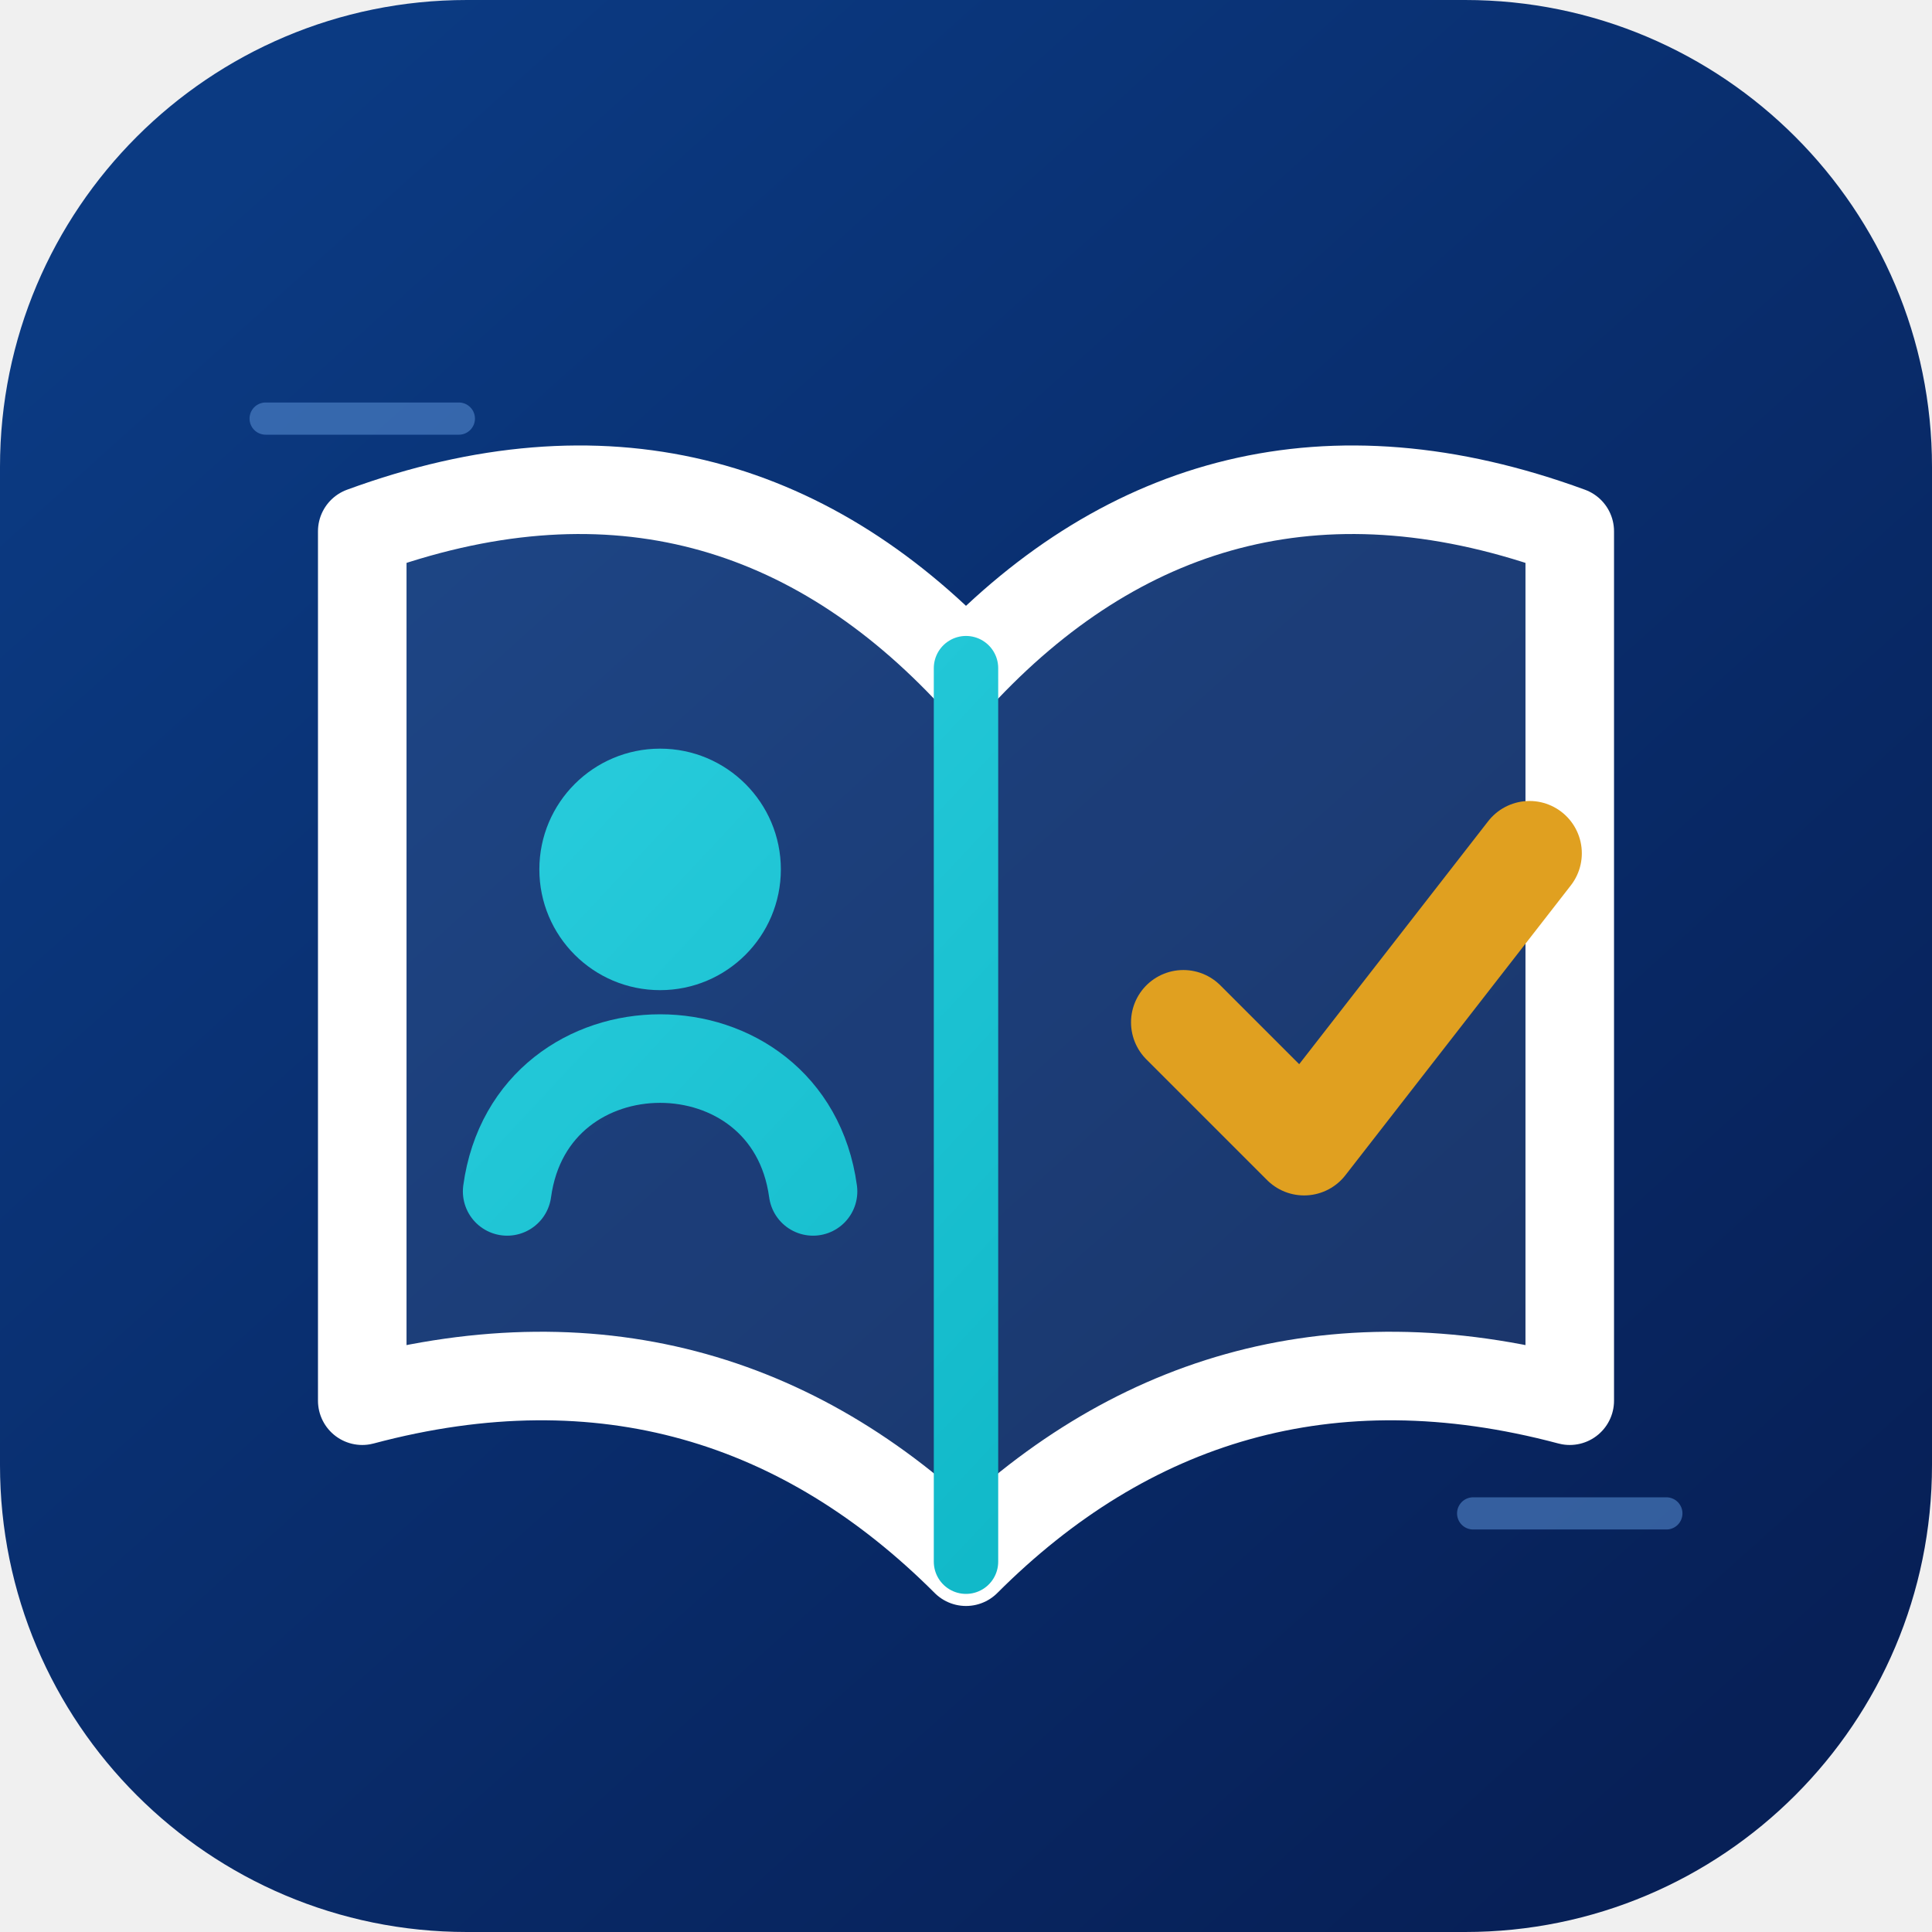
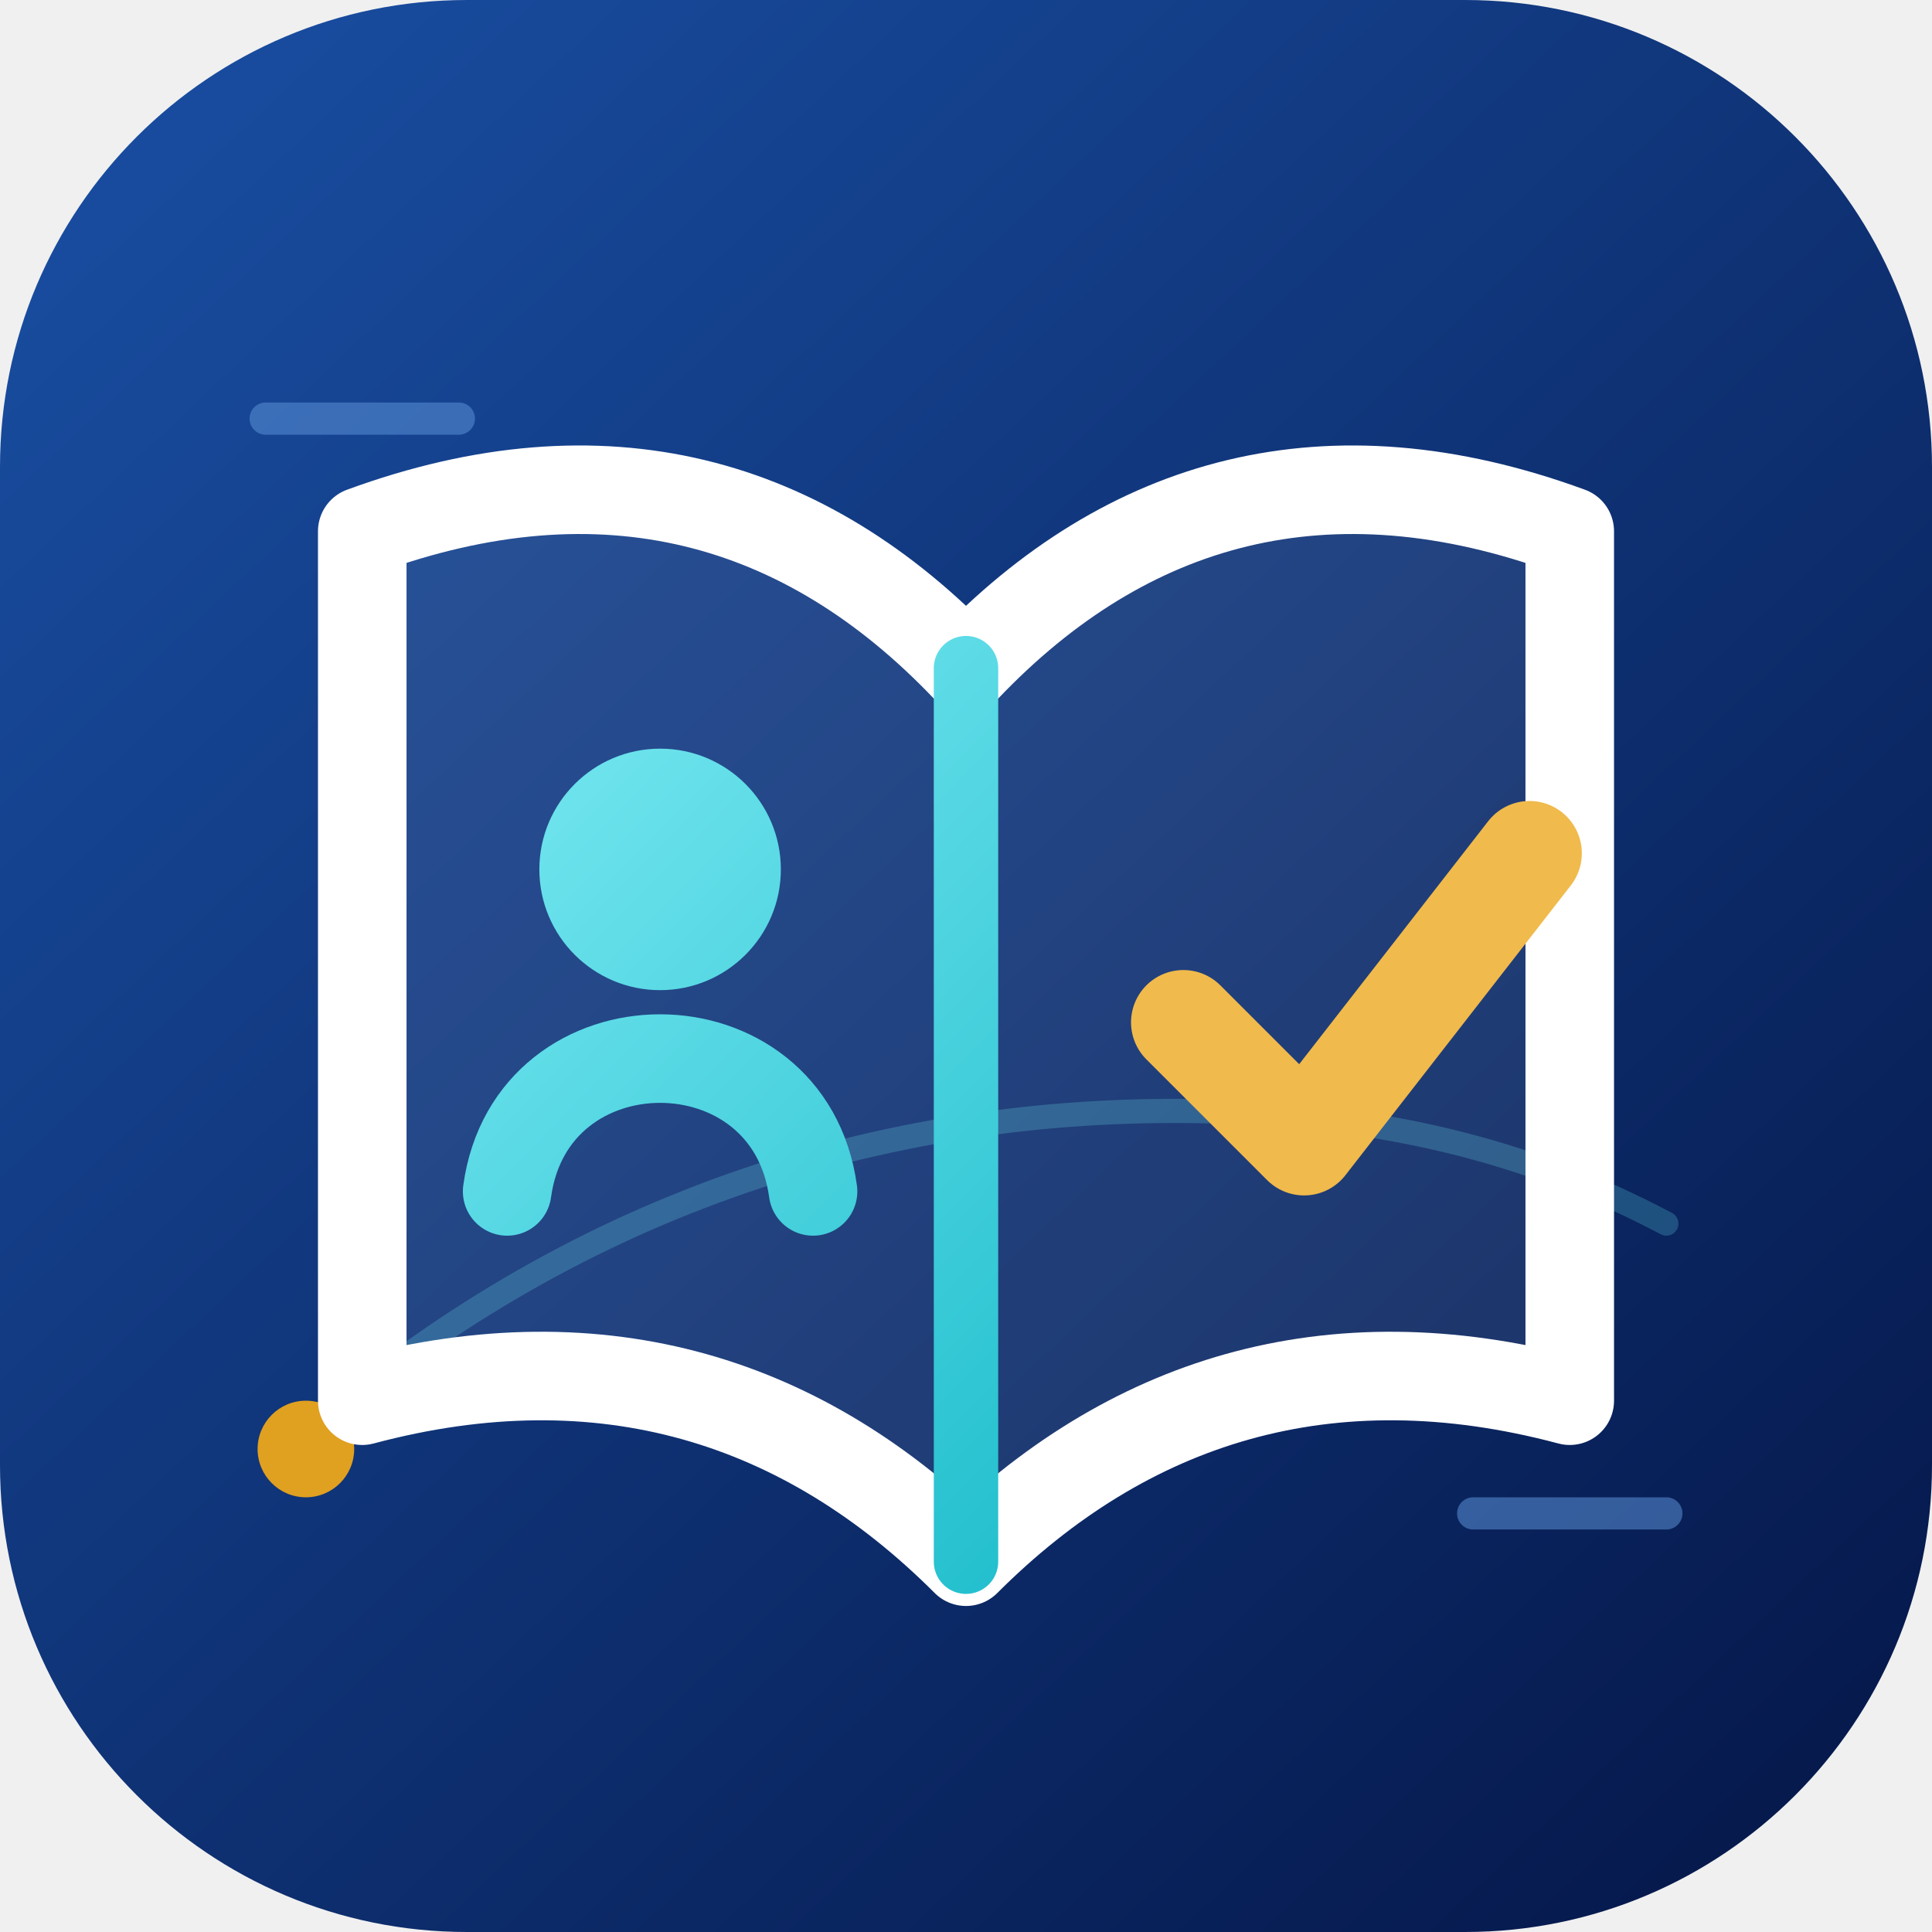
<svg xmlns="http://www.w3.org/2000/svg" viewBox="0 0 240 240" role="img" aria-label="辅导员工作台 Logo">
  <defs>
-     <linearGradient id="bg" x1="30" y1="20" x2="210" y2="220" gradientUnits="userSpaceOnUse">
-       <stop stop-color="#0b3a82" />
-       <stop offset="1" stop-color="#072057" />
+     <linearGradient id="logo-bg" x1="24" y1="18" x2="218" y2="224" gradientUnits="userSpaceOnUse">
+       <stop stop-color="#184b9d" />
+       <stop offset="1" stop-color="#061a4e" />
    </linearGradient>
-     <linearGradient id="signal" x1="55" y1="68" x2="175" y2="180" gradientUnits="userSpaceOnUse">
-       <stop stop-color="#2dd0e0" />
+     <linearGradient id="logo-signal" x1="62" y1="74" x2="181" y2="190" gradientUnits="userSpaceOnUse">
+       <stop stop-color="#7ceaf3" />
      <stop offset="1" stop-color="#0bb4c4" />
    </linearGradient>
  </defs>
-   <rect width="240" height="240" rx="58" fill="url(#bg)" />
+   <rect width="240" height="240" rx="58" fill="url(#logo-bg)" />
+   <path d="M35 181c32-29 70-43 111-43 25 0 44 5 61 14" fill="none" stroke="#63dce8" stroke-opacity=".24" stroke-width="3" stroke-linecap="round" />
+   <circle cx="38" cy="180" r="6" fill="#e0a020" />
  <path d="M45 66c30-11 55-4 75 17 20-21 45-28 75-17v108c-30-8-55 0-75 20-20-20-45-28-75-20z" fill="#fff" fill-opacity=".08" stroke="#fff" stroke-width="11" stroke-linejoin="round" />
-   <path d="M120 83v111" stroke="url(#signal)" stroke-width="8" stroke-linecap="round" />
-   <circle cx="82" cy="108" r="15" fill="url(#signal)" />
-   <path d="M63 148c3-22 35-22 38 0" fill="none" stroke="url(#signal)" stroke-width="11" stroke-linecap="round" />
-   <path d="m147 127 15 15 28-36" fill="none" stroke="#e0a020" stroke-width="13" stroke-linecap="round" stroke-linejoin="round" />
+   <path d="M120 83v111" stroke="url(#logo-signal)" stroke-width="8" stroke-linecap="round" />
+   <circle cx="82" cy="108" r="15" fill="url(#logo-signal)" />
+   <path d="M63 148c3-22 35-22 38 0" fill="none" stroke="url(#logo-signal)" stroke-width="11" stroke-linecap="round" />
+   <path d="m147 127 15 15 28-36" fill="none" stroke="#f0ba4c" stroke-width="13" stroke-linecap="round" stroke-linejoin="round" />
  <path d="M33 52h24M183 188h24" stroke="#5a90d6" stroke-width="4" stroke-linecap="round" opacity=".55" />
</svg>
